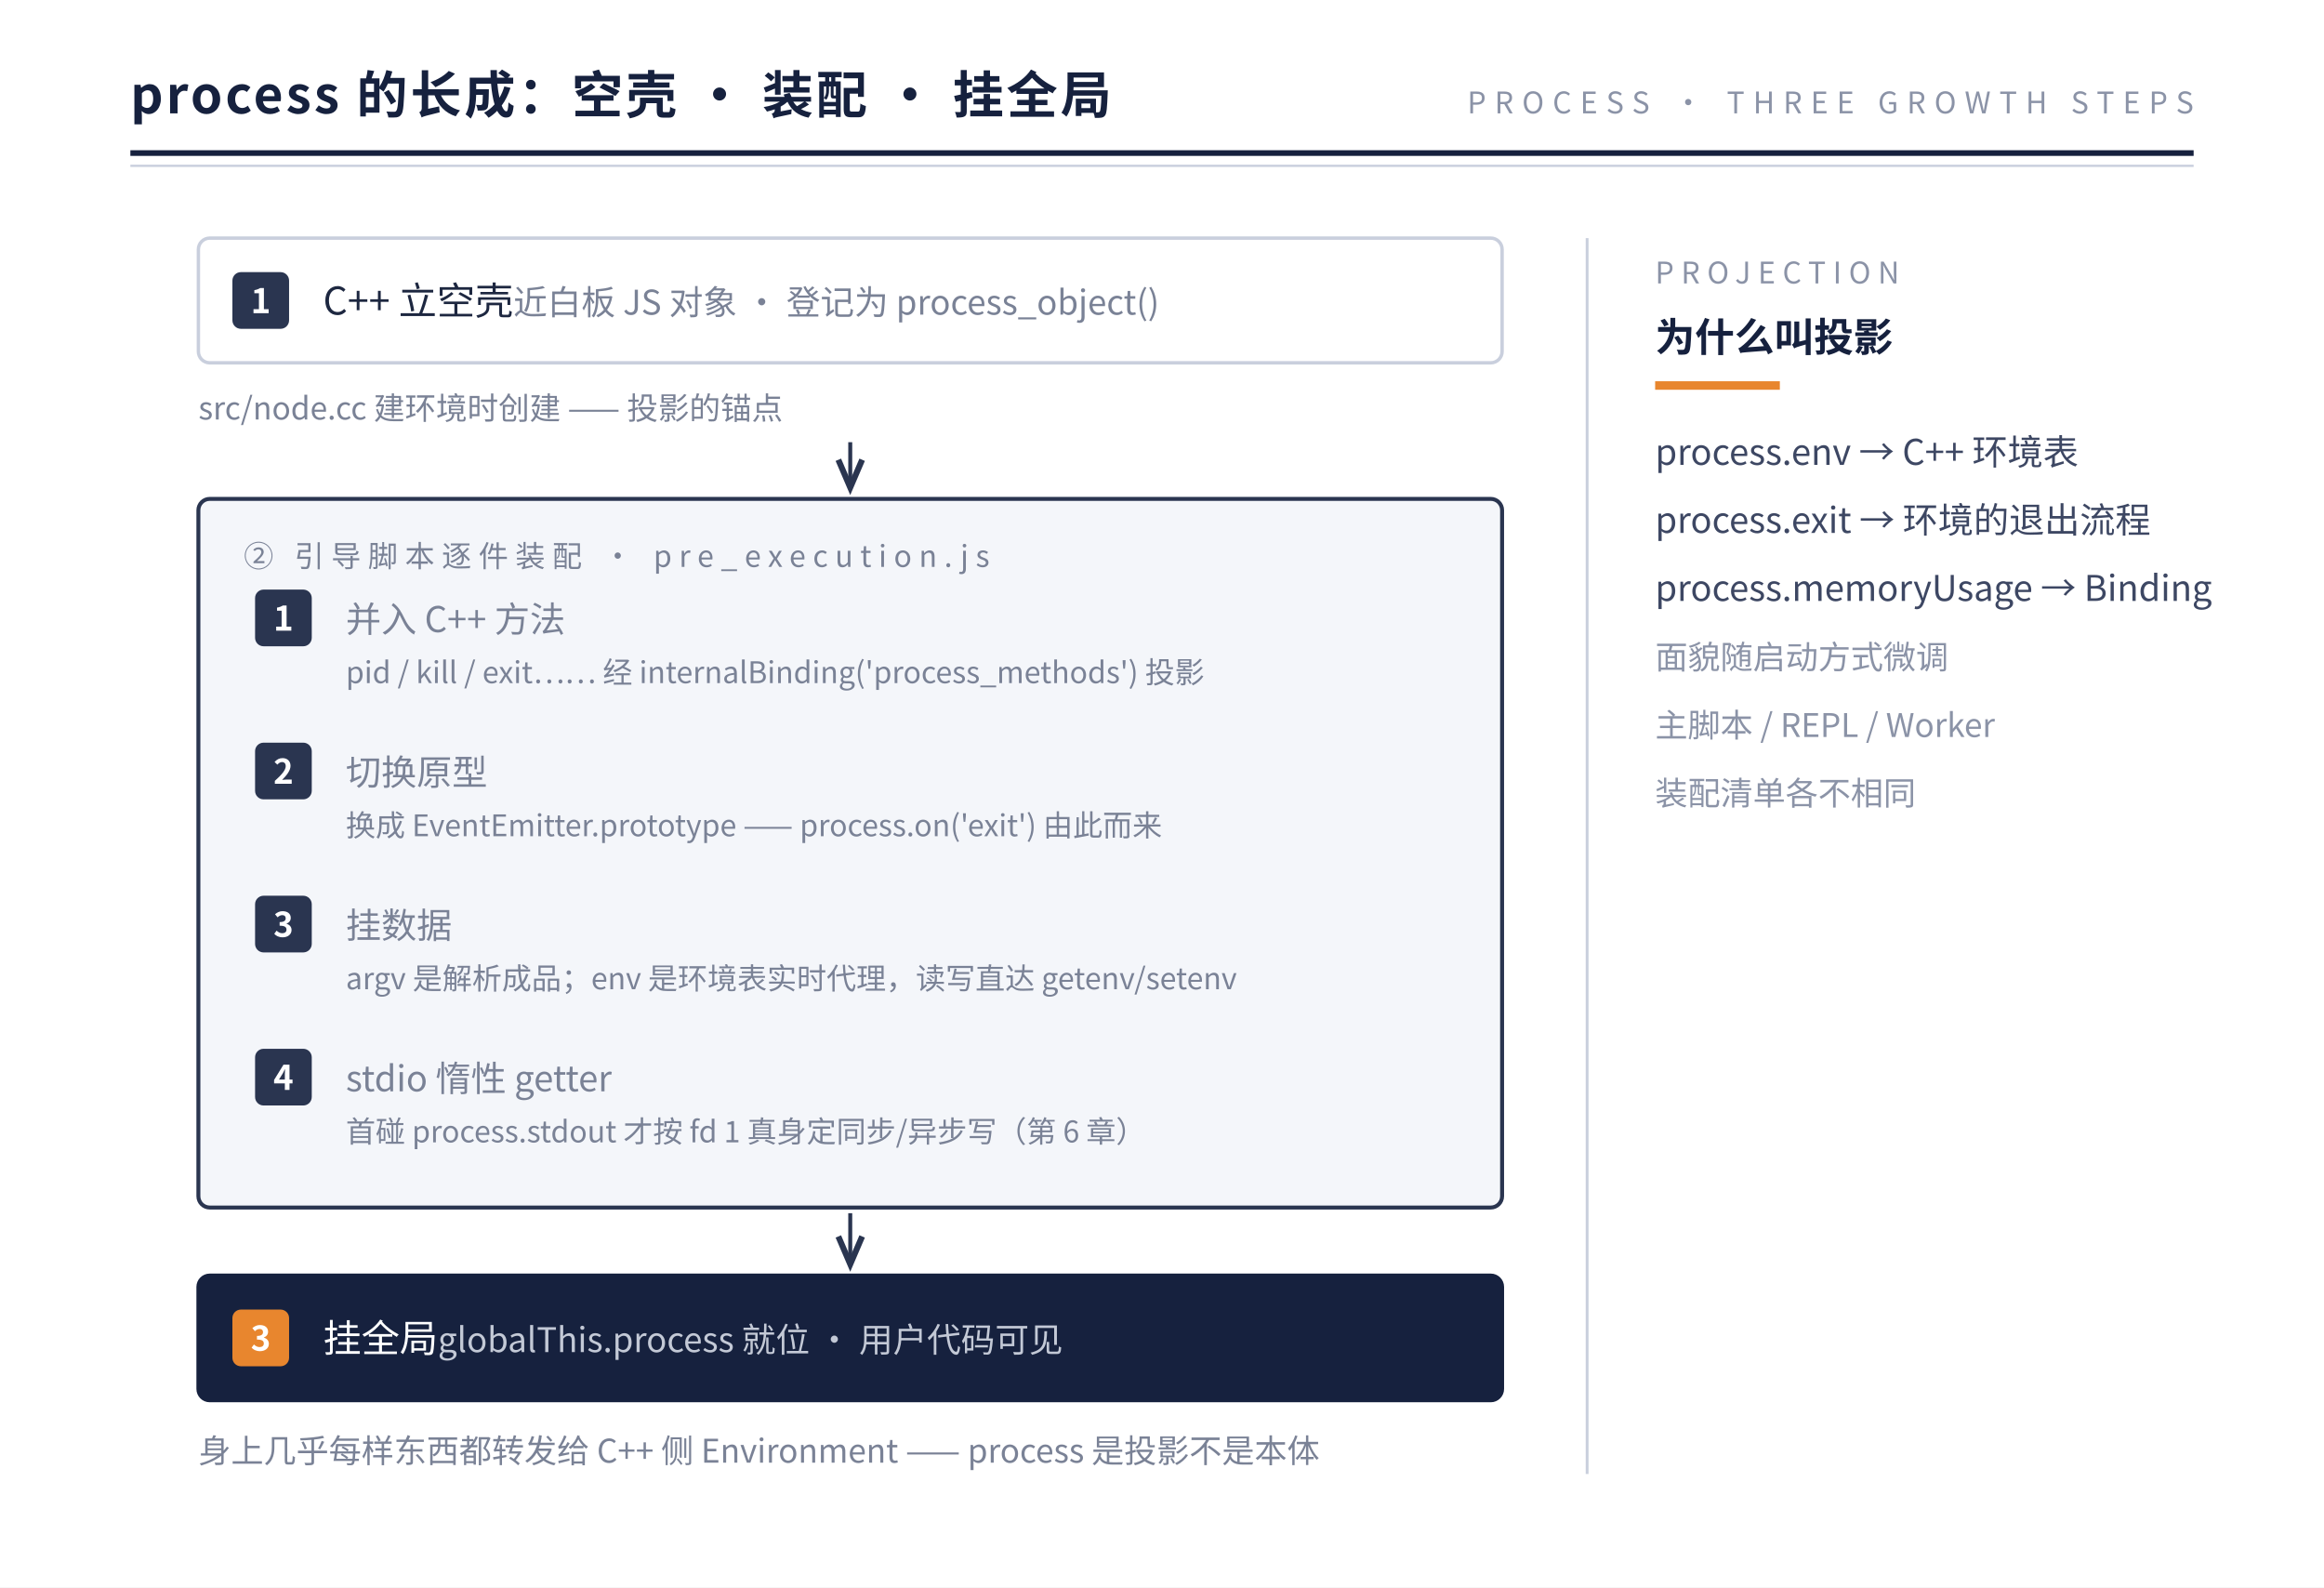
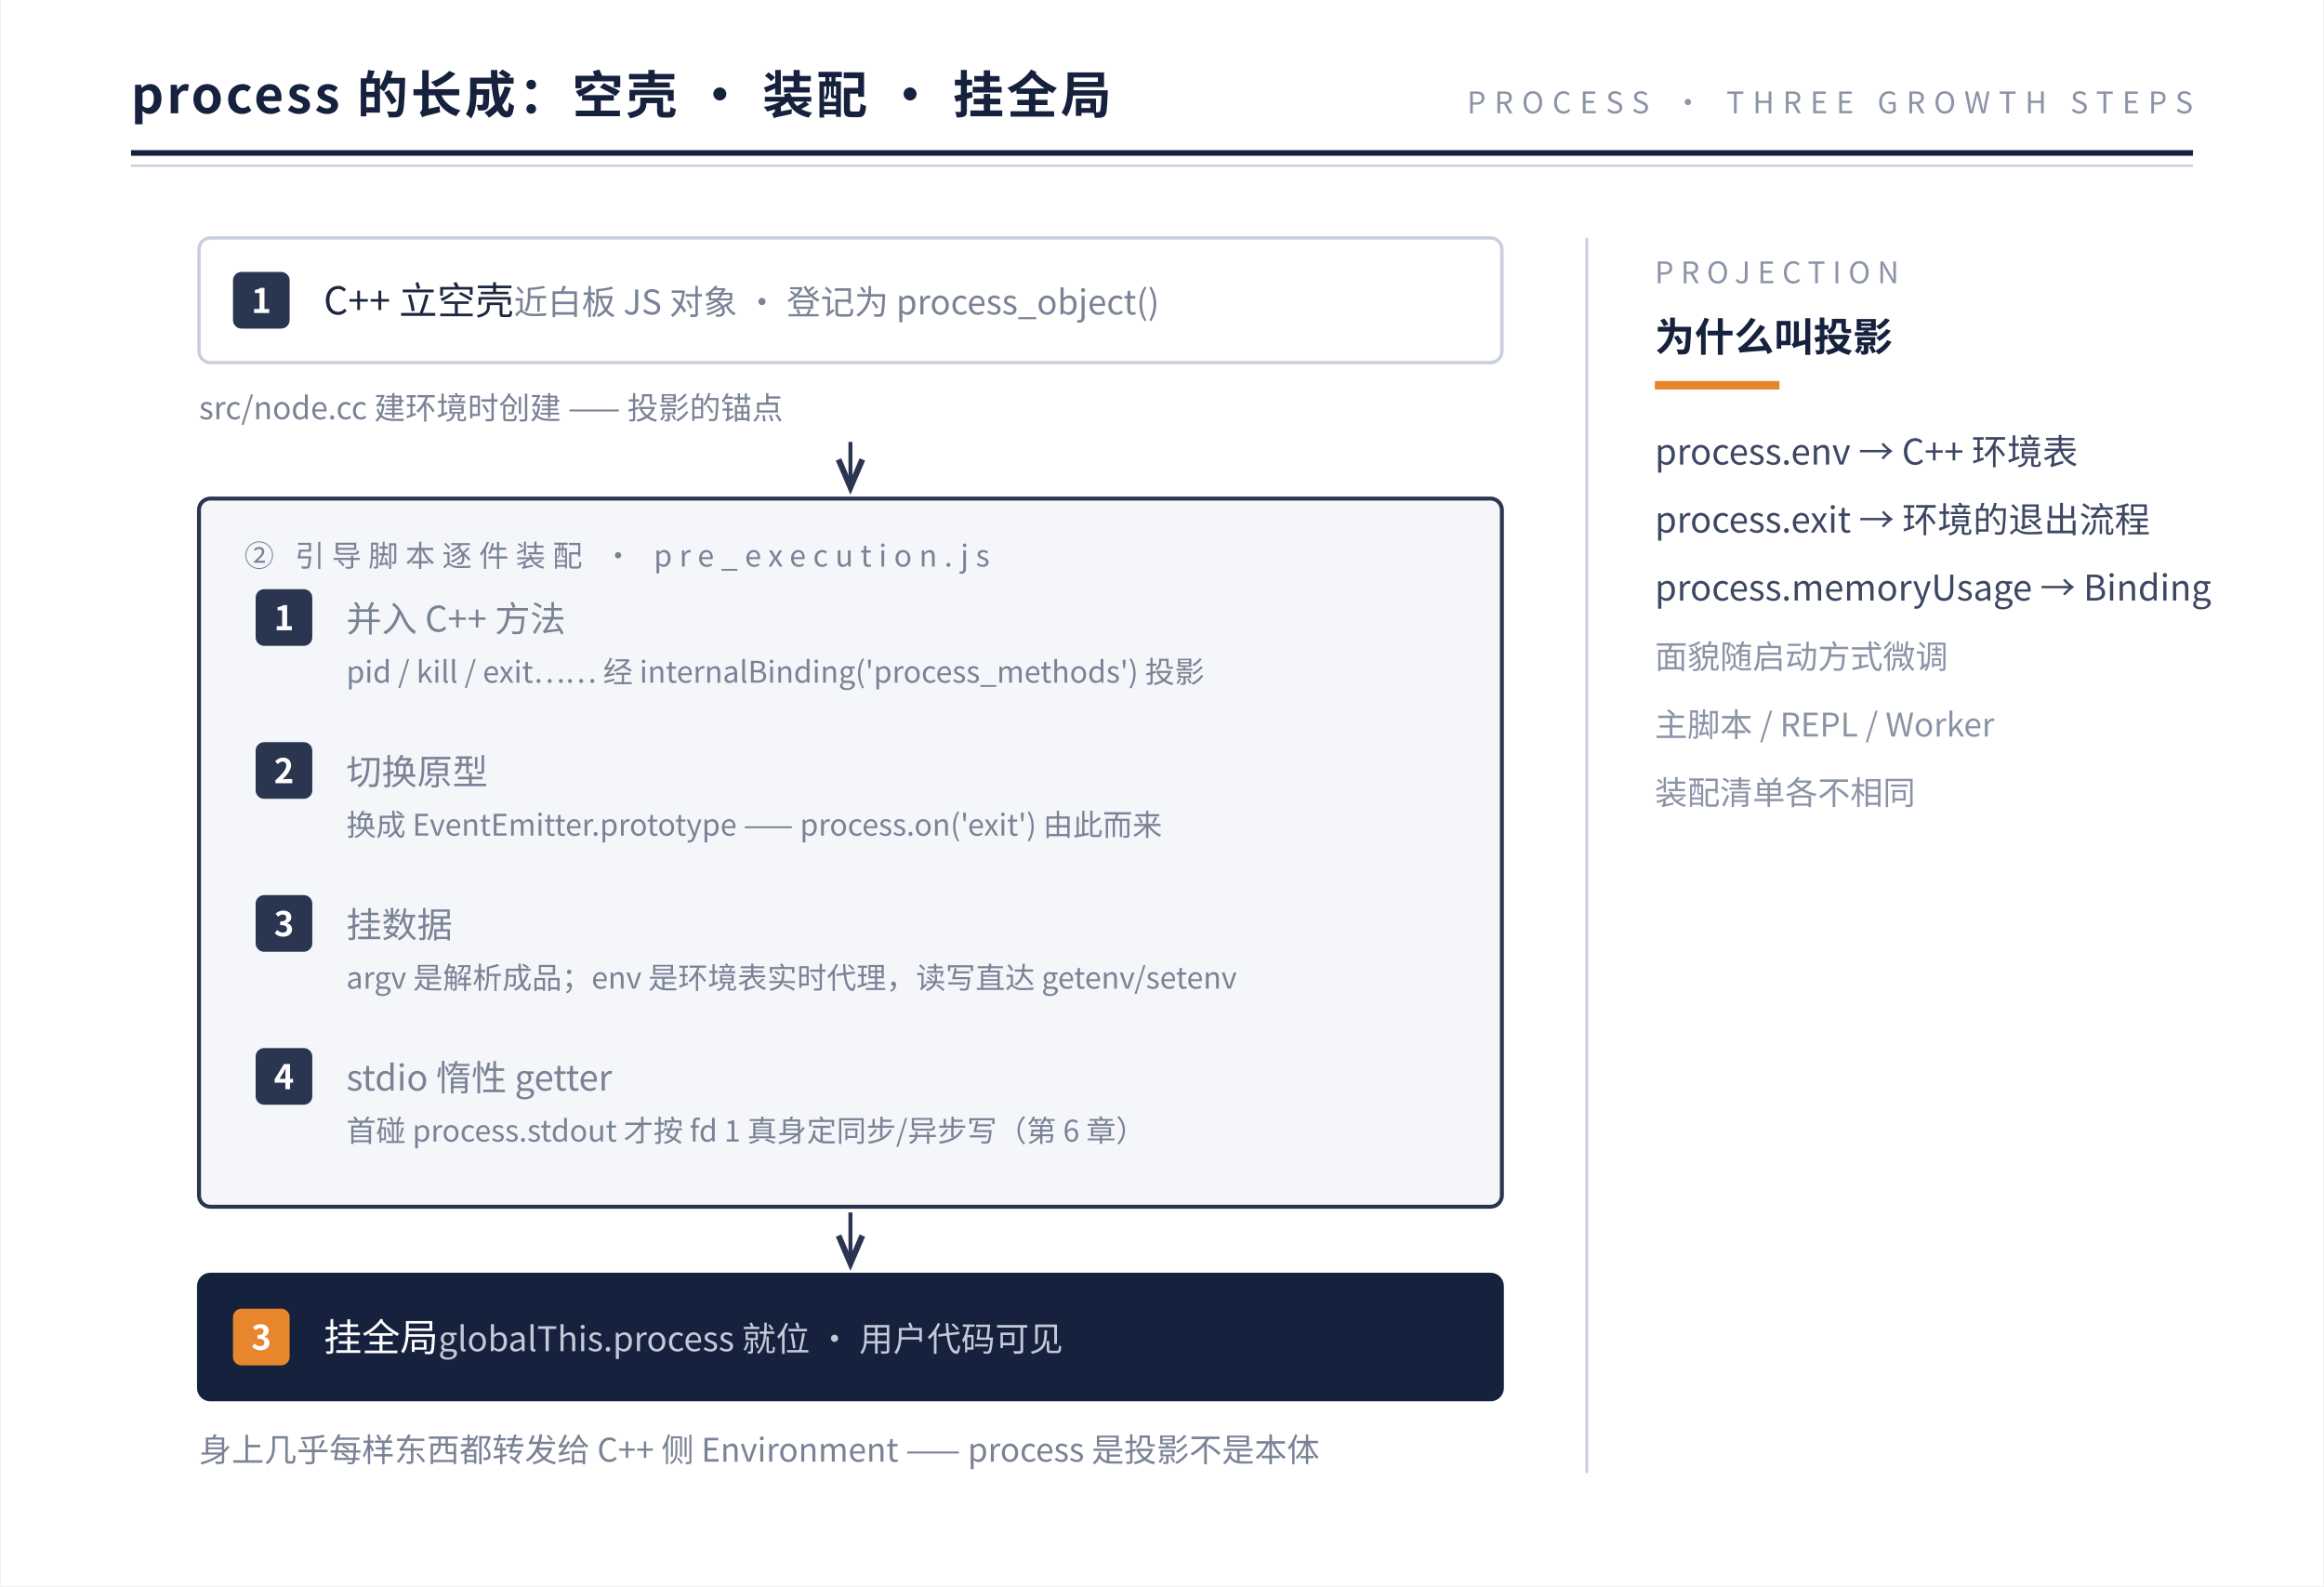
- <svg xmlns="http://www.w3.org/2000/svg" width="820" height="560" viewBox="0 0 820 560" font-family="'Source Han Sans SC','Noto Sans CJK SC',sans-serif">
+ <svg xmlns="http://www.w3.org/2000/svg" viewBox="0 0 820 560" width="800" height="546" font-family="'Source Han Sans SC','Noto Sans CJK SC',sans-serif">
  <defs>
    <marker id="ar" markerWidth="10" markerHeight="10" refX="8" refY="4" orient="auto">
      <path d="M1,1 L8,4 L1,7" fill="none" stroke="#2a3550" stroke-width="1.5" />
    </marker>
    <marker id="ara" markerWidth="10" markerHeight="10" refX="8" refY="4" orient="auto">
      <path d="M1,1 L8,4 L1,7" fill="none" stroke="#e8862e" stroke-width="1.5" />
    </marker>
  </defs>
  <rect x="0" y="0" width="820" height="560" fill="#ffffff" />
  <text x="46" y="40" font-size="18" fill="#16213e" font-weight="800" letter-spacing="1">process 的长成：空壳 · 装配 · 挂全局</text>
  <text x="774" y="40" text-anchor="end" font-size="10.5" fill="#8b93a7" letter-spacing="3">PROCESS · THREE GROWTH STEPS</text>
  <line x1="46" y1="54" x2="774" y2="54" stroke="#16213e" stroke-width="2" />
  <line x1="46" y1="58.5" x2="774" y2="58.5" stroke="#c9cfdd" stroke-width="0.8" />
  <rect x="70" y="84" width="460" height="44" rx="4" fill="#ffffff" stroke="#c9cfdd" stroke-width="1.2" />
  <rect x="82" y="96.0" width="20" height="20" rx="3" fill="#2a3550" />
  <text x="92" y="110.5" font-size="12" font-weight="700" fill="#ffffff" text-anchor="middle">1</text>
  <text x="114" y="111.0" font-size="13.5" fill="#1d2740">C++ 立空壳<tspan fill="#7a8296" font-size="12">　近白板 JS 对象 · 登记为 process_object()</tspan>
  </text>
  <text x="70" y="148" font-size="11" fill="#7a8296">src/node.cc 建环境时创建 —— 投影的锚点</text>
  <line x1="300" y1="156" x2="300" y2="172" stroke="#2a3550" stroke-width="1.4" fill="none" marker-end="url(#ar)" />
  <rect x="70" y="176" width="460" height="250" rx="4" fill="#f4f6fa" stroke="#2a3550" stroke-width="1.4" />
  <text x="86" y="200" font-size="10.5" fill="#7a8296" letter-spacing="2.5">② 引导脚本逐件装配 · pre_execution.js</text>
  <rect x="90" y="208" width="20" height="20" rx="3" fill="#2a3550" />
  <text x="100" y="222.5" font-size="12" font-weight="700" fill="#ffffff" text-anchor="middle">1</text>
  <text x="122" y="223" font-size="12.5" fill="#7a8296">并入 C++ 方法</text>
  <text x="122" y="241" font-size="10.5" fill="#7a8296">pid / kill / exit…… 经 internalBinding('process_methods') 投影</text>
  <rect x="90" y="262" width="20" height="20" rx="3" fill="#2a3550" />
  <text x="100" y="276.5" font-size="12" font-weight="700" fill="#ffffff" text-anchor="middle">2</text>
  <text x="122" y="277" font-size="12.5" fill="#7a8296">切换原型</text>
  <text x="122" y="295" font-size="10.5" fill="#7a8296">换成 EventEmitter.prototype —— process.on('exit') 由此而来</text>
  <rect x="90" y="316" width="20" height="20" rx="3" fill="#2a3550" />
  <text x="100" y="330.5" font-size="12" font-weight="700" fill="#ffffff" text-anchor="middle">3</text>
  <text x="122" y="331" font-size="12.5" fill="#7a8296">挂数据</text>
  <text x="122" y="349" font-size="10.5" fill="#7a8296">argv 是解析成品；env 是环境表实时代理，读写直达 getenv/setenv</text>
  <rect x="90" y="370" width="20" height="20" rx="3" fill="#2a3550" />
  <text x="100" y="384.5" font-size="12" font-weight="700" fill="#ffffff" text-anchor="middle">4</text>
  <text x="122" y="385" font-size="12.5" fill="#7a8296">stdio 惰性 getter</text>
  <text x="122" y="403" font-size="10.5" fill="#7a8296">首碰 process.stdout 才按 fd 1 真身定同步/异步写（第 6 章）</text>
  <line x1="300" y1="428" x2="300" y2="446" stroke="#2a3550" stroke-width="1.4" fill="none" marker-end="url(#ar)" />
  <rect x="70" y="450" width="460" height="44" rx="4" fill="#16213e" stroke="#16213e" stroke-width="1.4" />
  <rect x="82" y="462.0" width="20" height="20" rx="3" fill="#e8862e" />
  <text x="92" y="476.5" font-size="12" font-weight="700" fill="#ffffff" text-anchor="middle">3</text>
  <text x="114" y="477.0" font-size="13.5" fill="#ffffff">挂全局<tspan fill="#c3c9d6" font-size="12">　globalThis.process 就位 · 用户代码可见</tspan>
  </text>
  <text x="70" y="516" font-size="11.5" fill="#7a8296">身上几乎每样东西都转发给 C++ 侧 Environment —— process 是投影不是本体</text>
  <line x1="560" y1="84" x2="560" y2="520" stroke="#c9cfdd" stroke-width="1" />
  <text x="584" y="100" font-size="10.5" fill="#8b93a7" letter-spacing="2.5">PROJECTION</text>
  <text x="584" y="124" font-size="14" fill="#16213e" font-weight="800">为什么叫投影</text>
  <line x1="584" y1="136" x2="628" y2="136" stroke="#e8862e" stroke-width="3" />
  <text x="584" y="164" font-size="12.5" fill="#3d4763">process.env → C++ 环境表</text>
  <text x="584" y="188" font-size="12.5" fill="#3d4763">process.exit → 环境的退出流程</text>
  <text x="584" y="212" font-size="12.5" fill="#3d4763">process.memoryUsage → Binding</text>
  <text x="584" y="236" font-size="11.5" fill="#8b93a7">面貌随启动方式微调</text>
  <text x="584" y="260" font-size="11.5" fill="#8b93a7">主脚本 / REPL / Worker</text>
  <text x="584" y="284" font-size="11.5" fill="#8b93a7">装配清单各不相同</text>
</svg>
